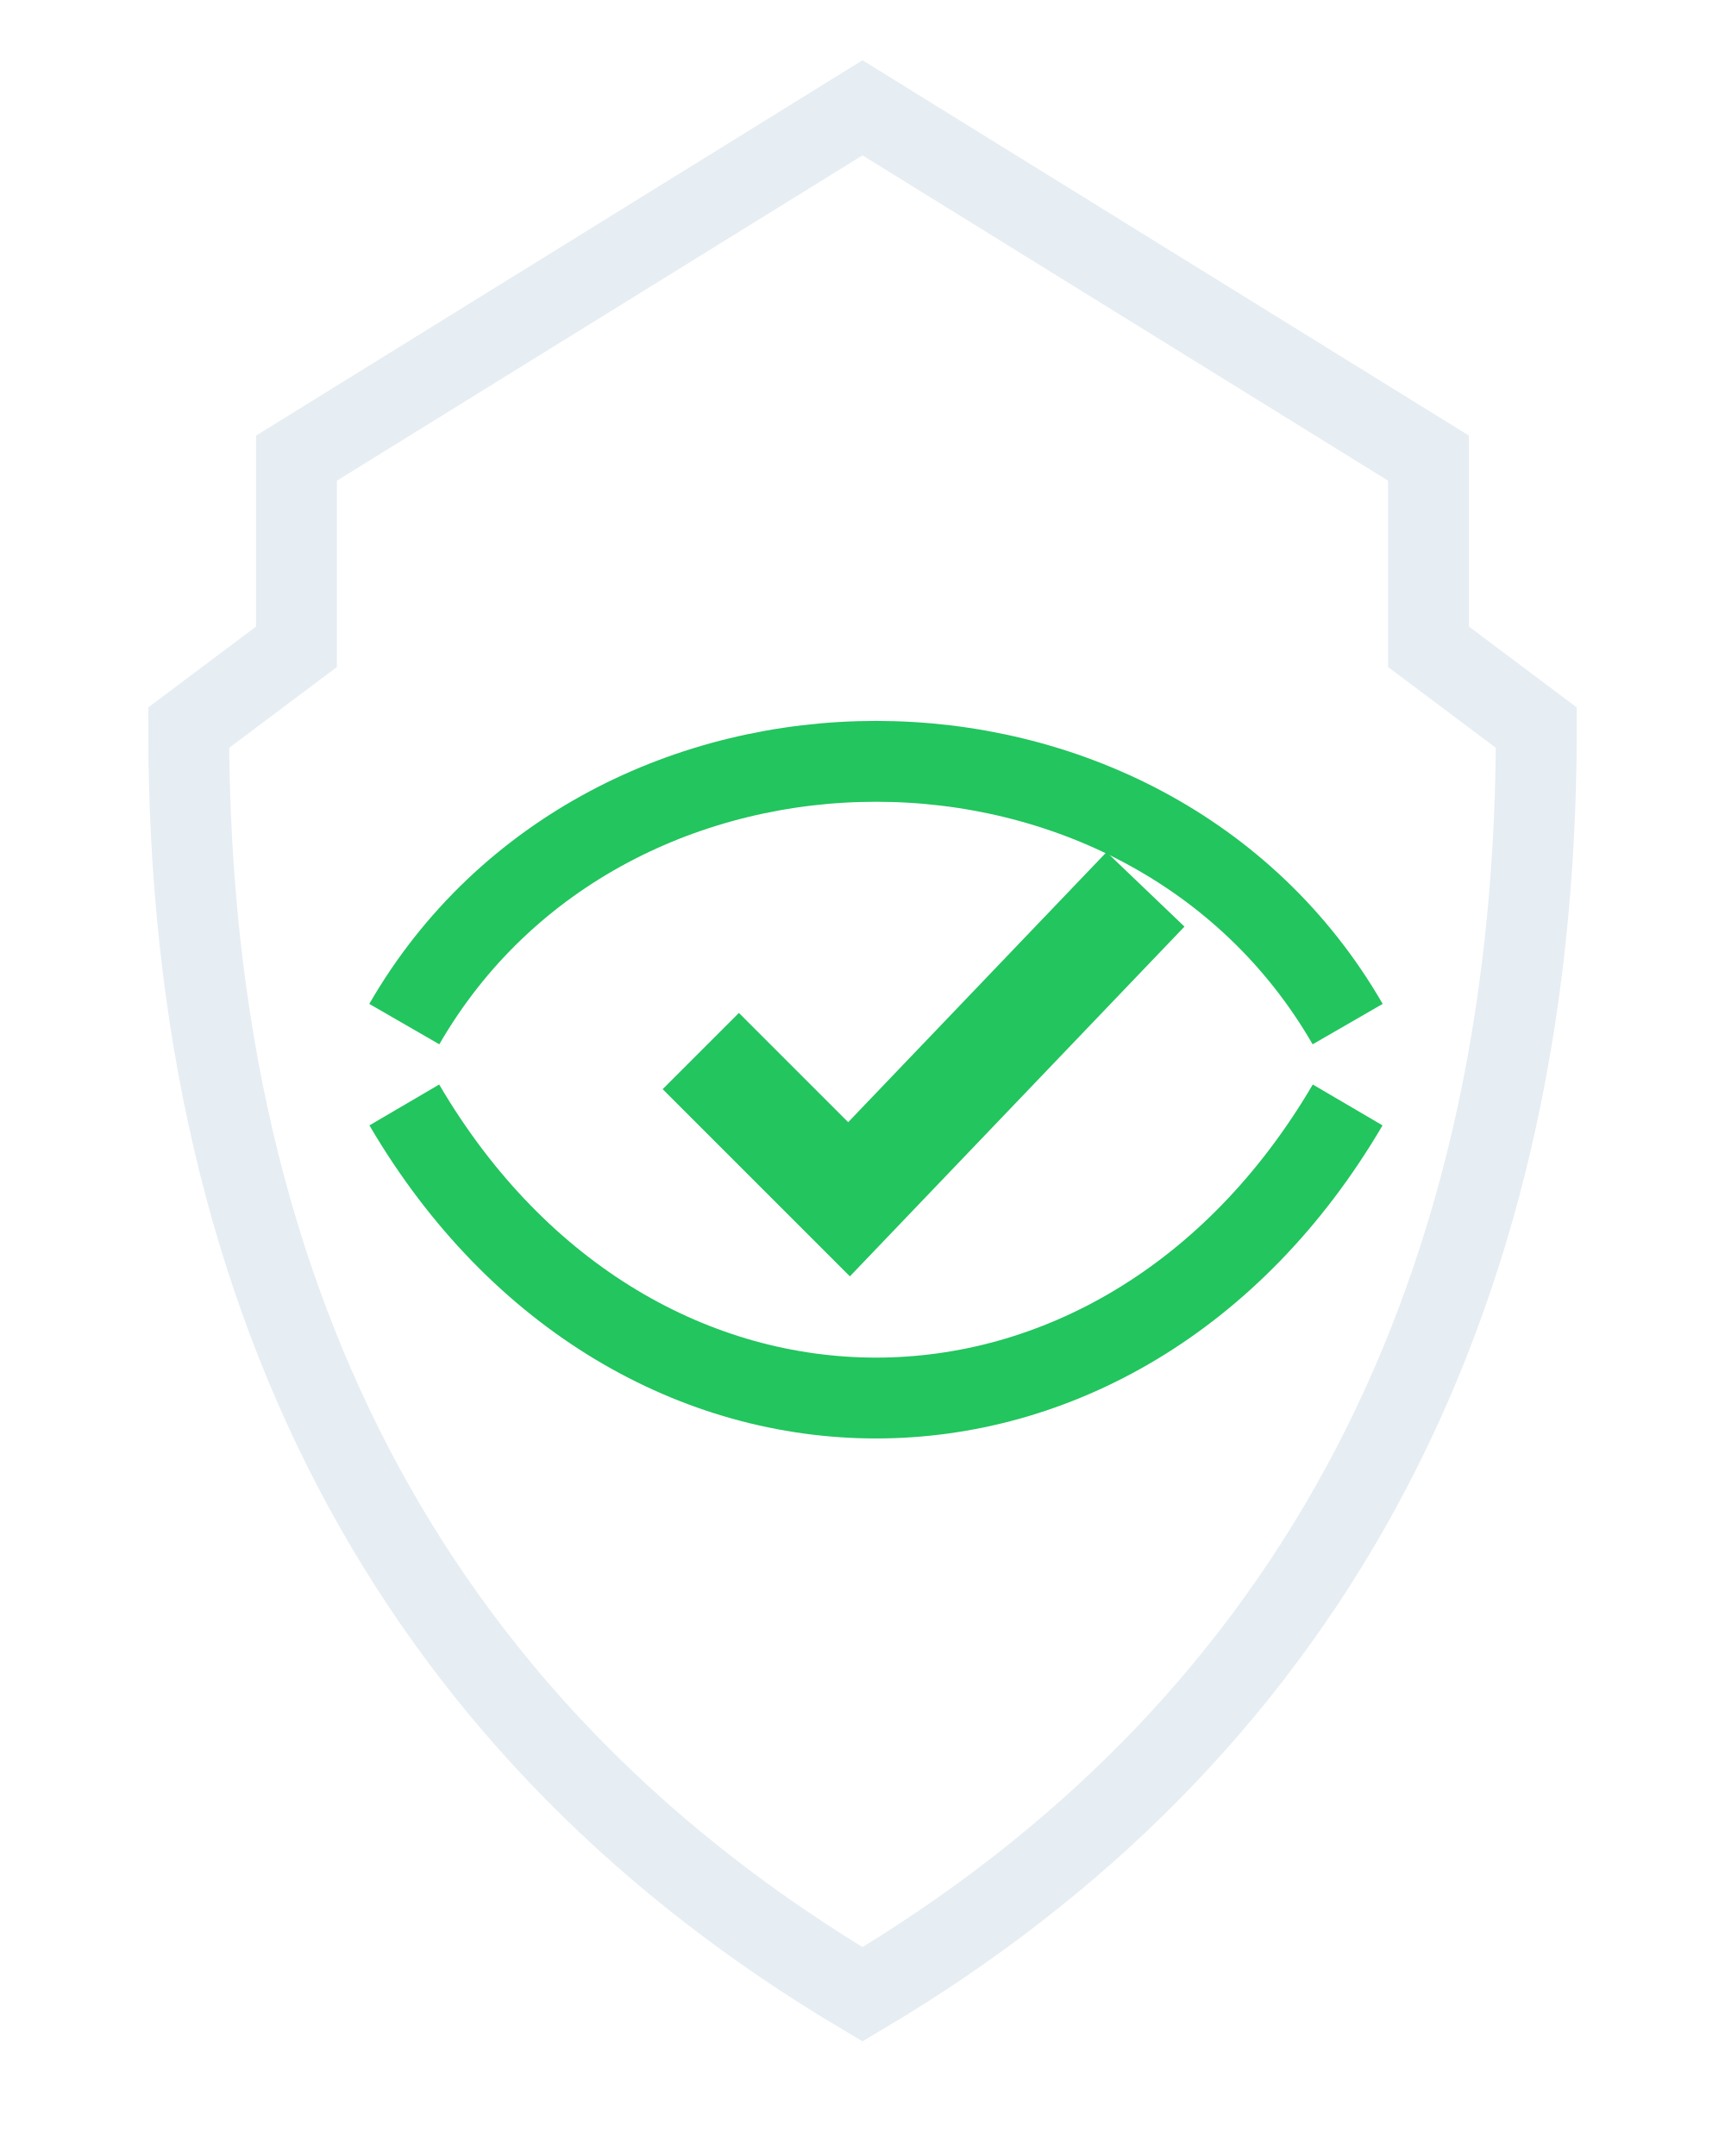
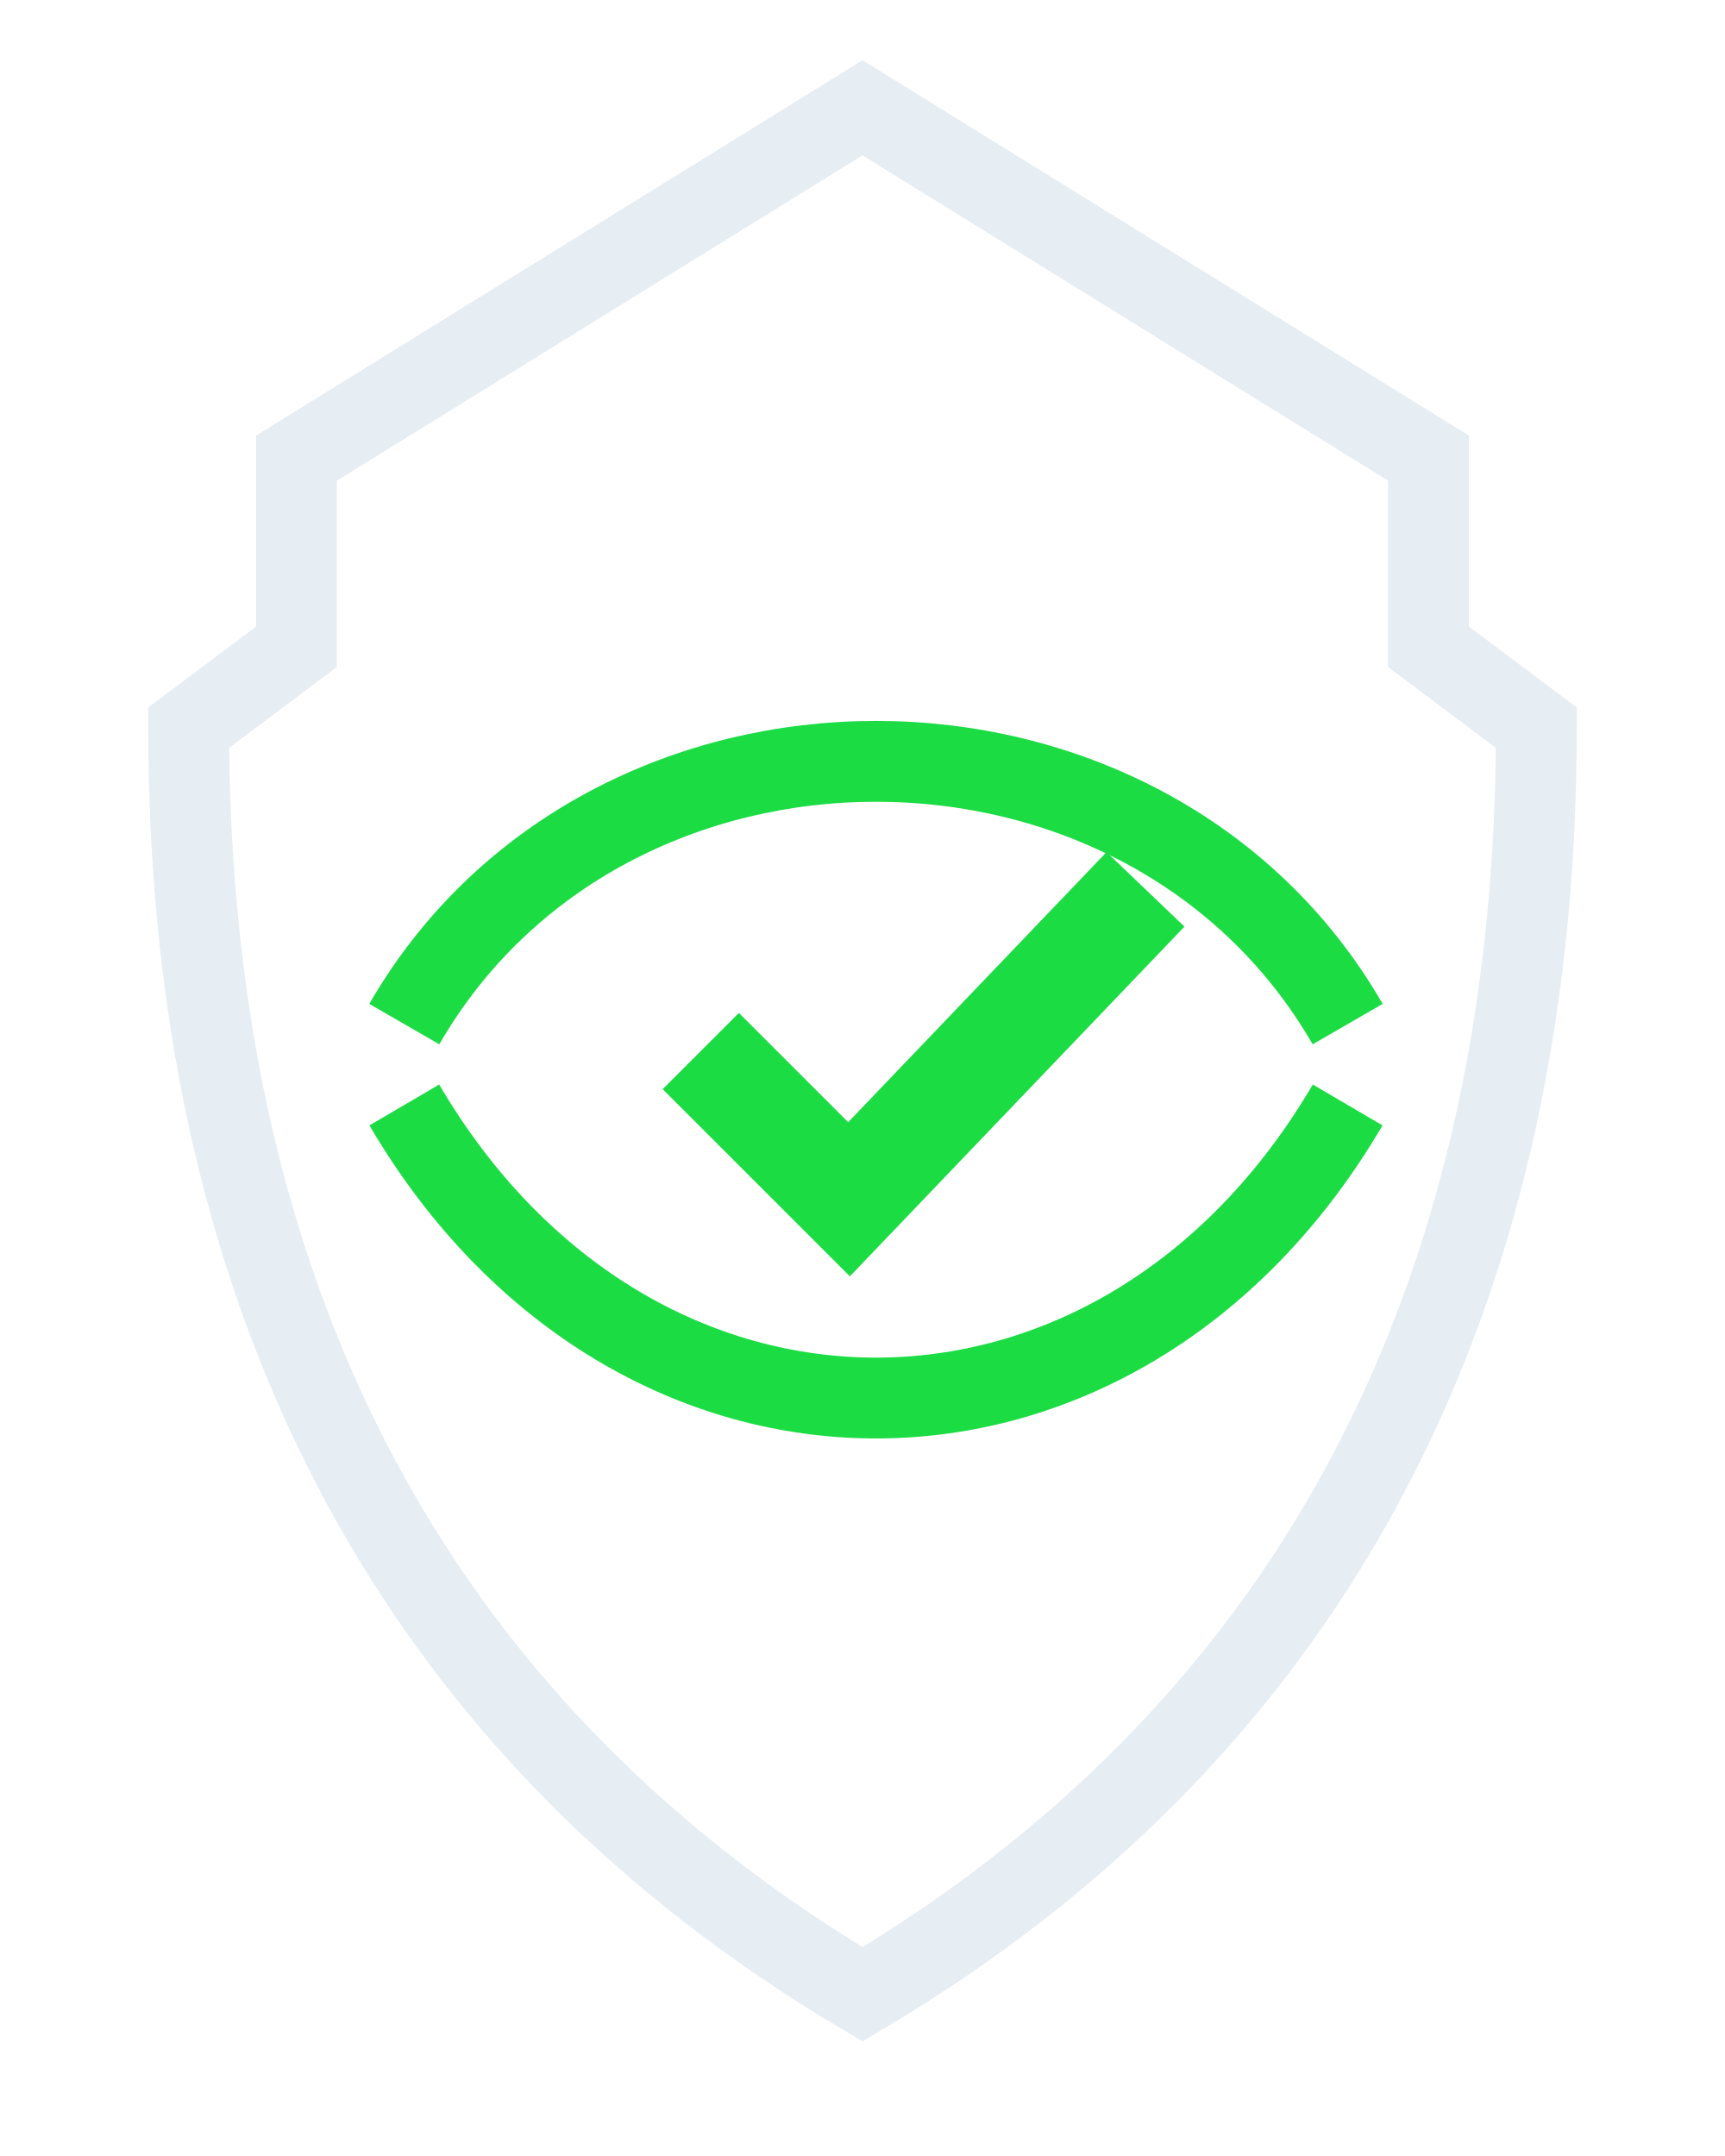
<svg xmlns="http://www.w3.org/2000/svg" viewBox="0 0 128 160" role="img" aria-label="TruthLens">
  <path d="M64 8 106 34V48L114 54C114 98 96 129 64 148 32 129 14 98 14 54L22 48V34Z" fill="none" stroke="#E6EDF3" stroke-width="6" />
-   <path d="M30 76C45 50 85 50 100 76M30 82C47 111 83 111 100 82" fill="none" stroke="#22C55E" stroke-width="6" />
-   <path d="m52 78 11 11 22-23" fill="none" stroke="#22C55E" stroke-width="8" />
+   <path d="M30 76C45 50 85 50 100 76M30 82C47 111 83 111 100 82" fill="none" stroke="#1CDC44" stroke-width="6" />
+   <path d="m52 78 11 11 22-23" fill="none" stroke="#1CDC44" stroke-width="8" />
</svg>
